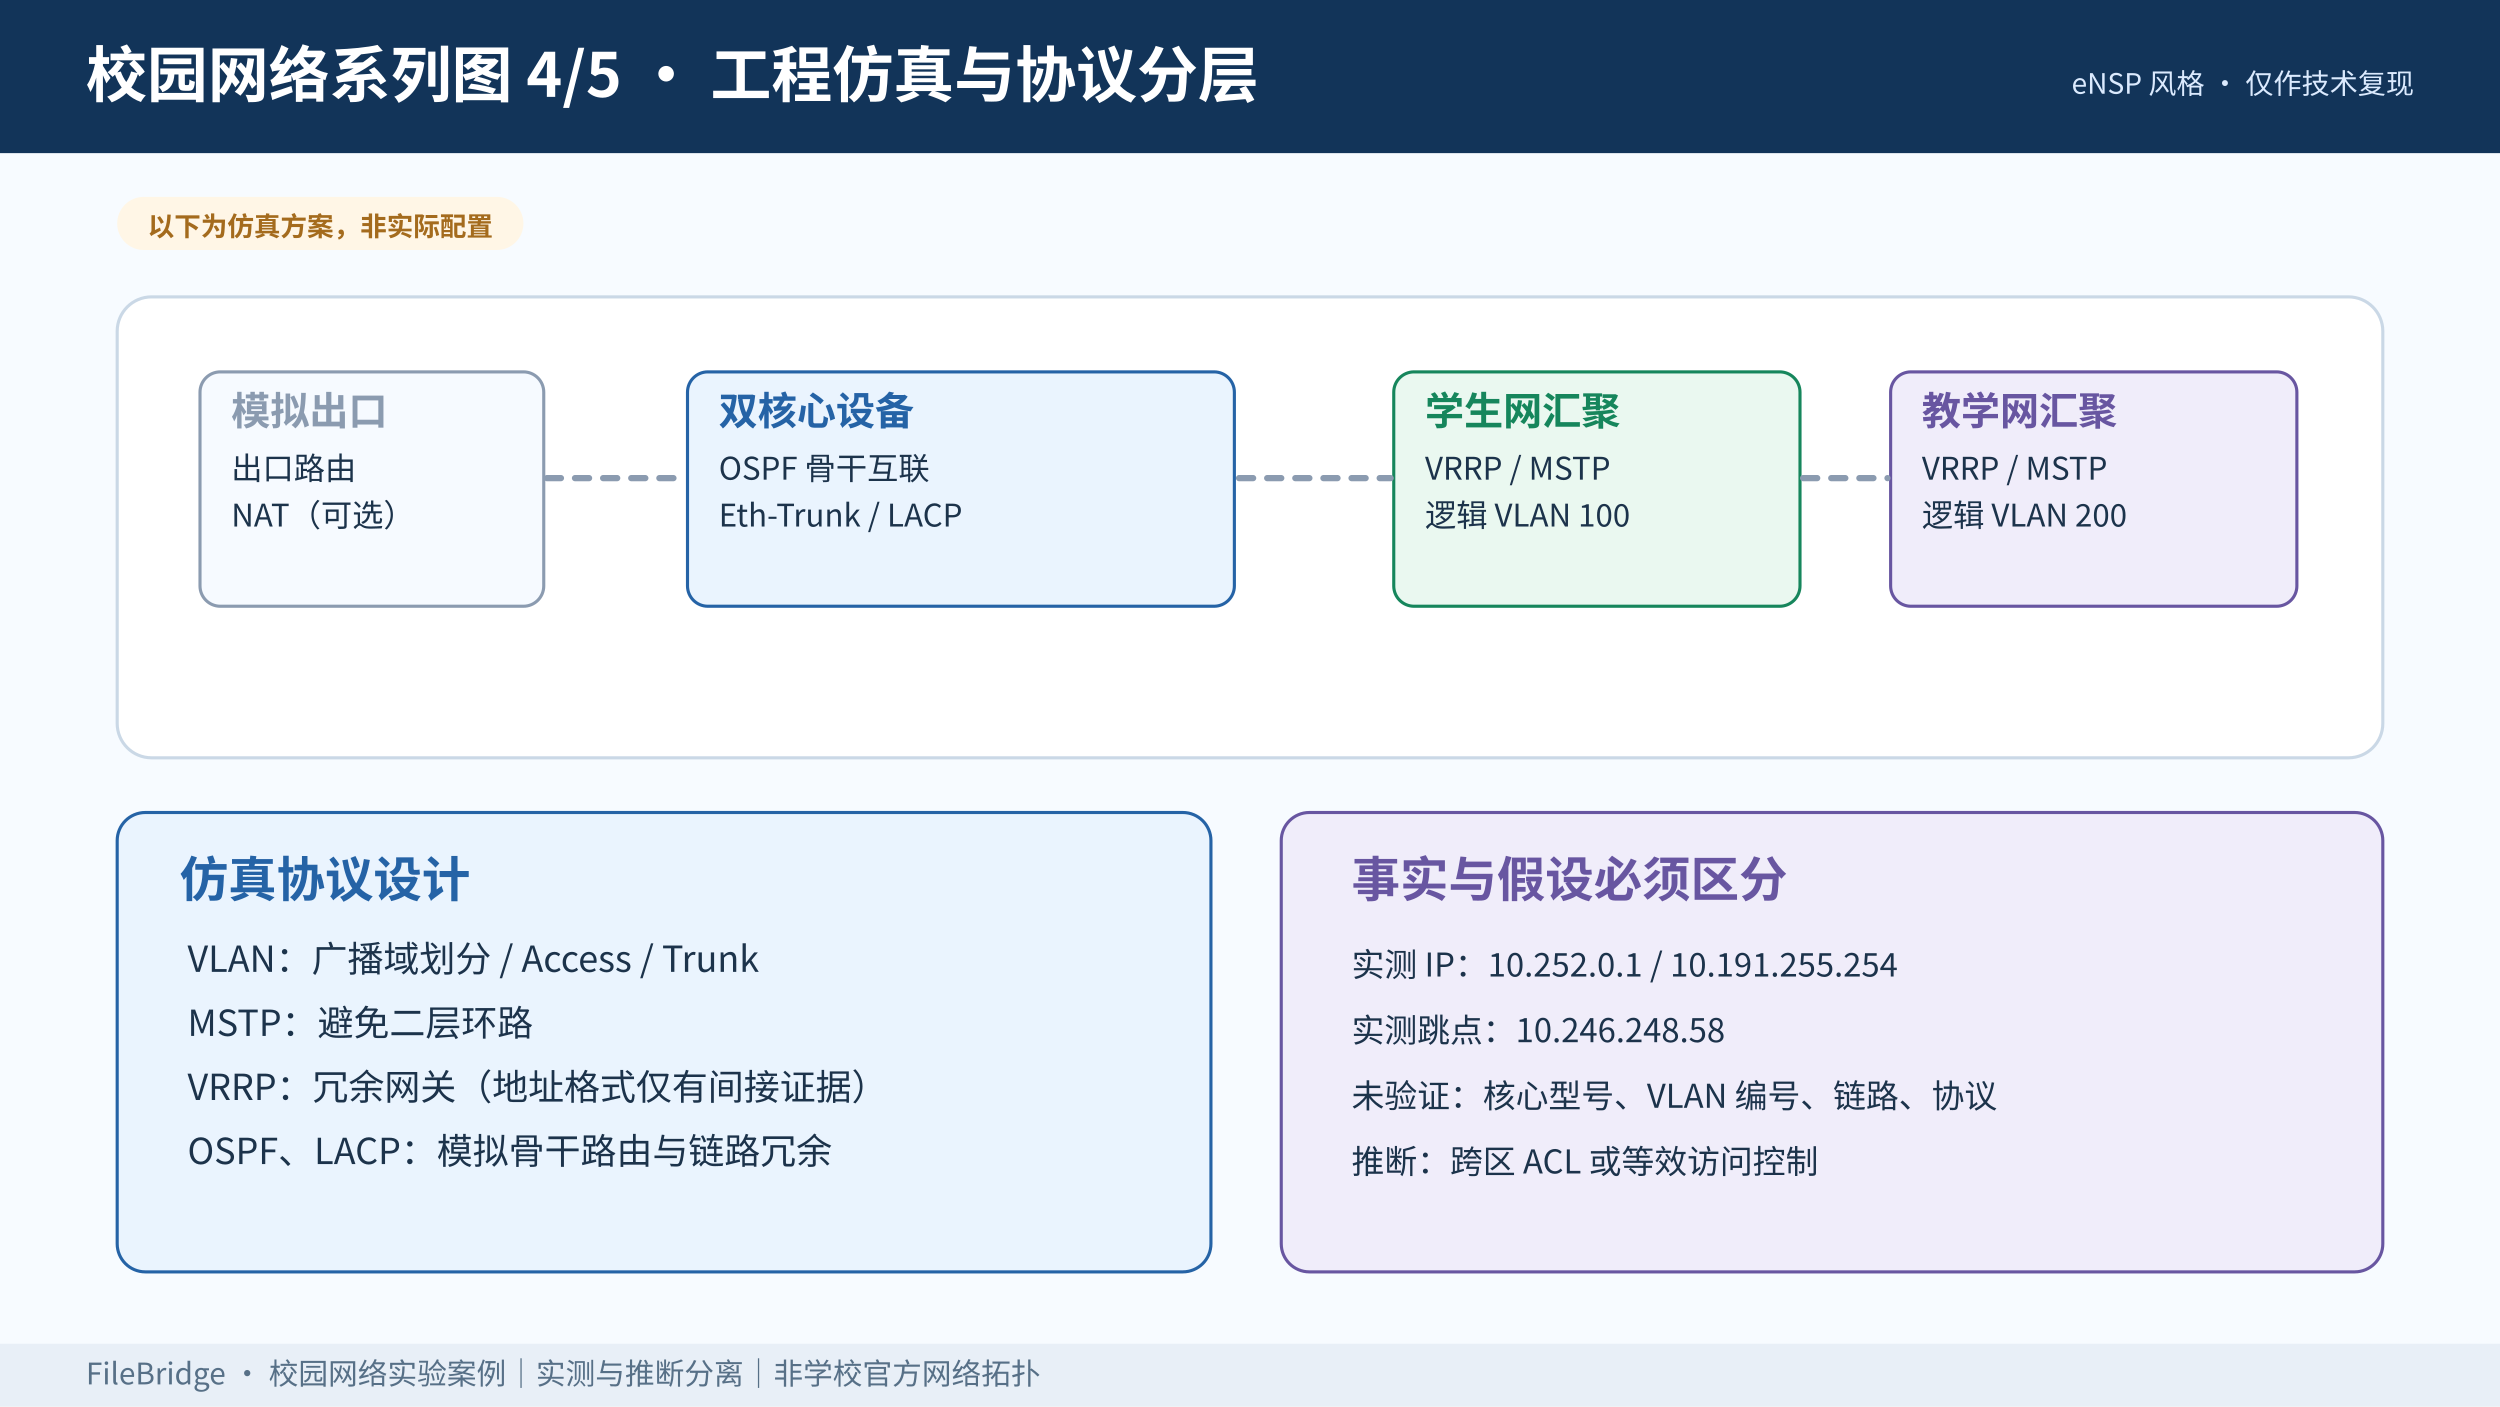
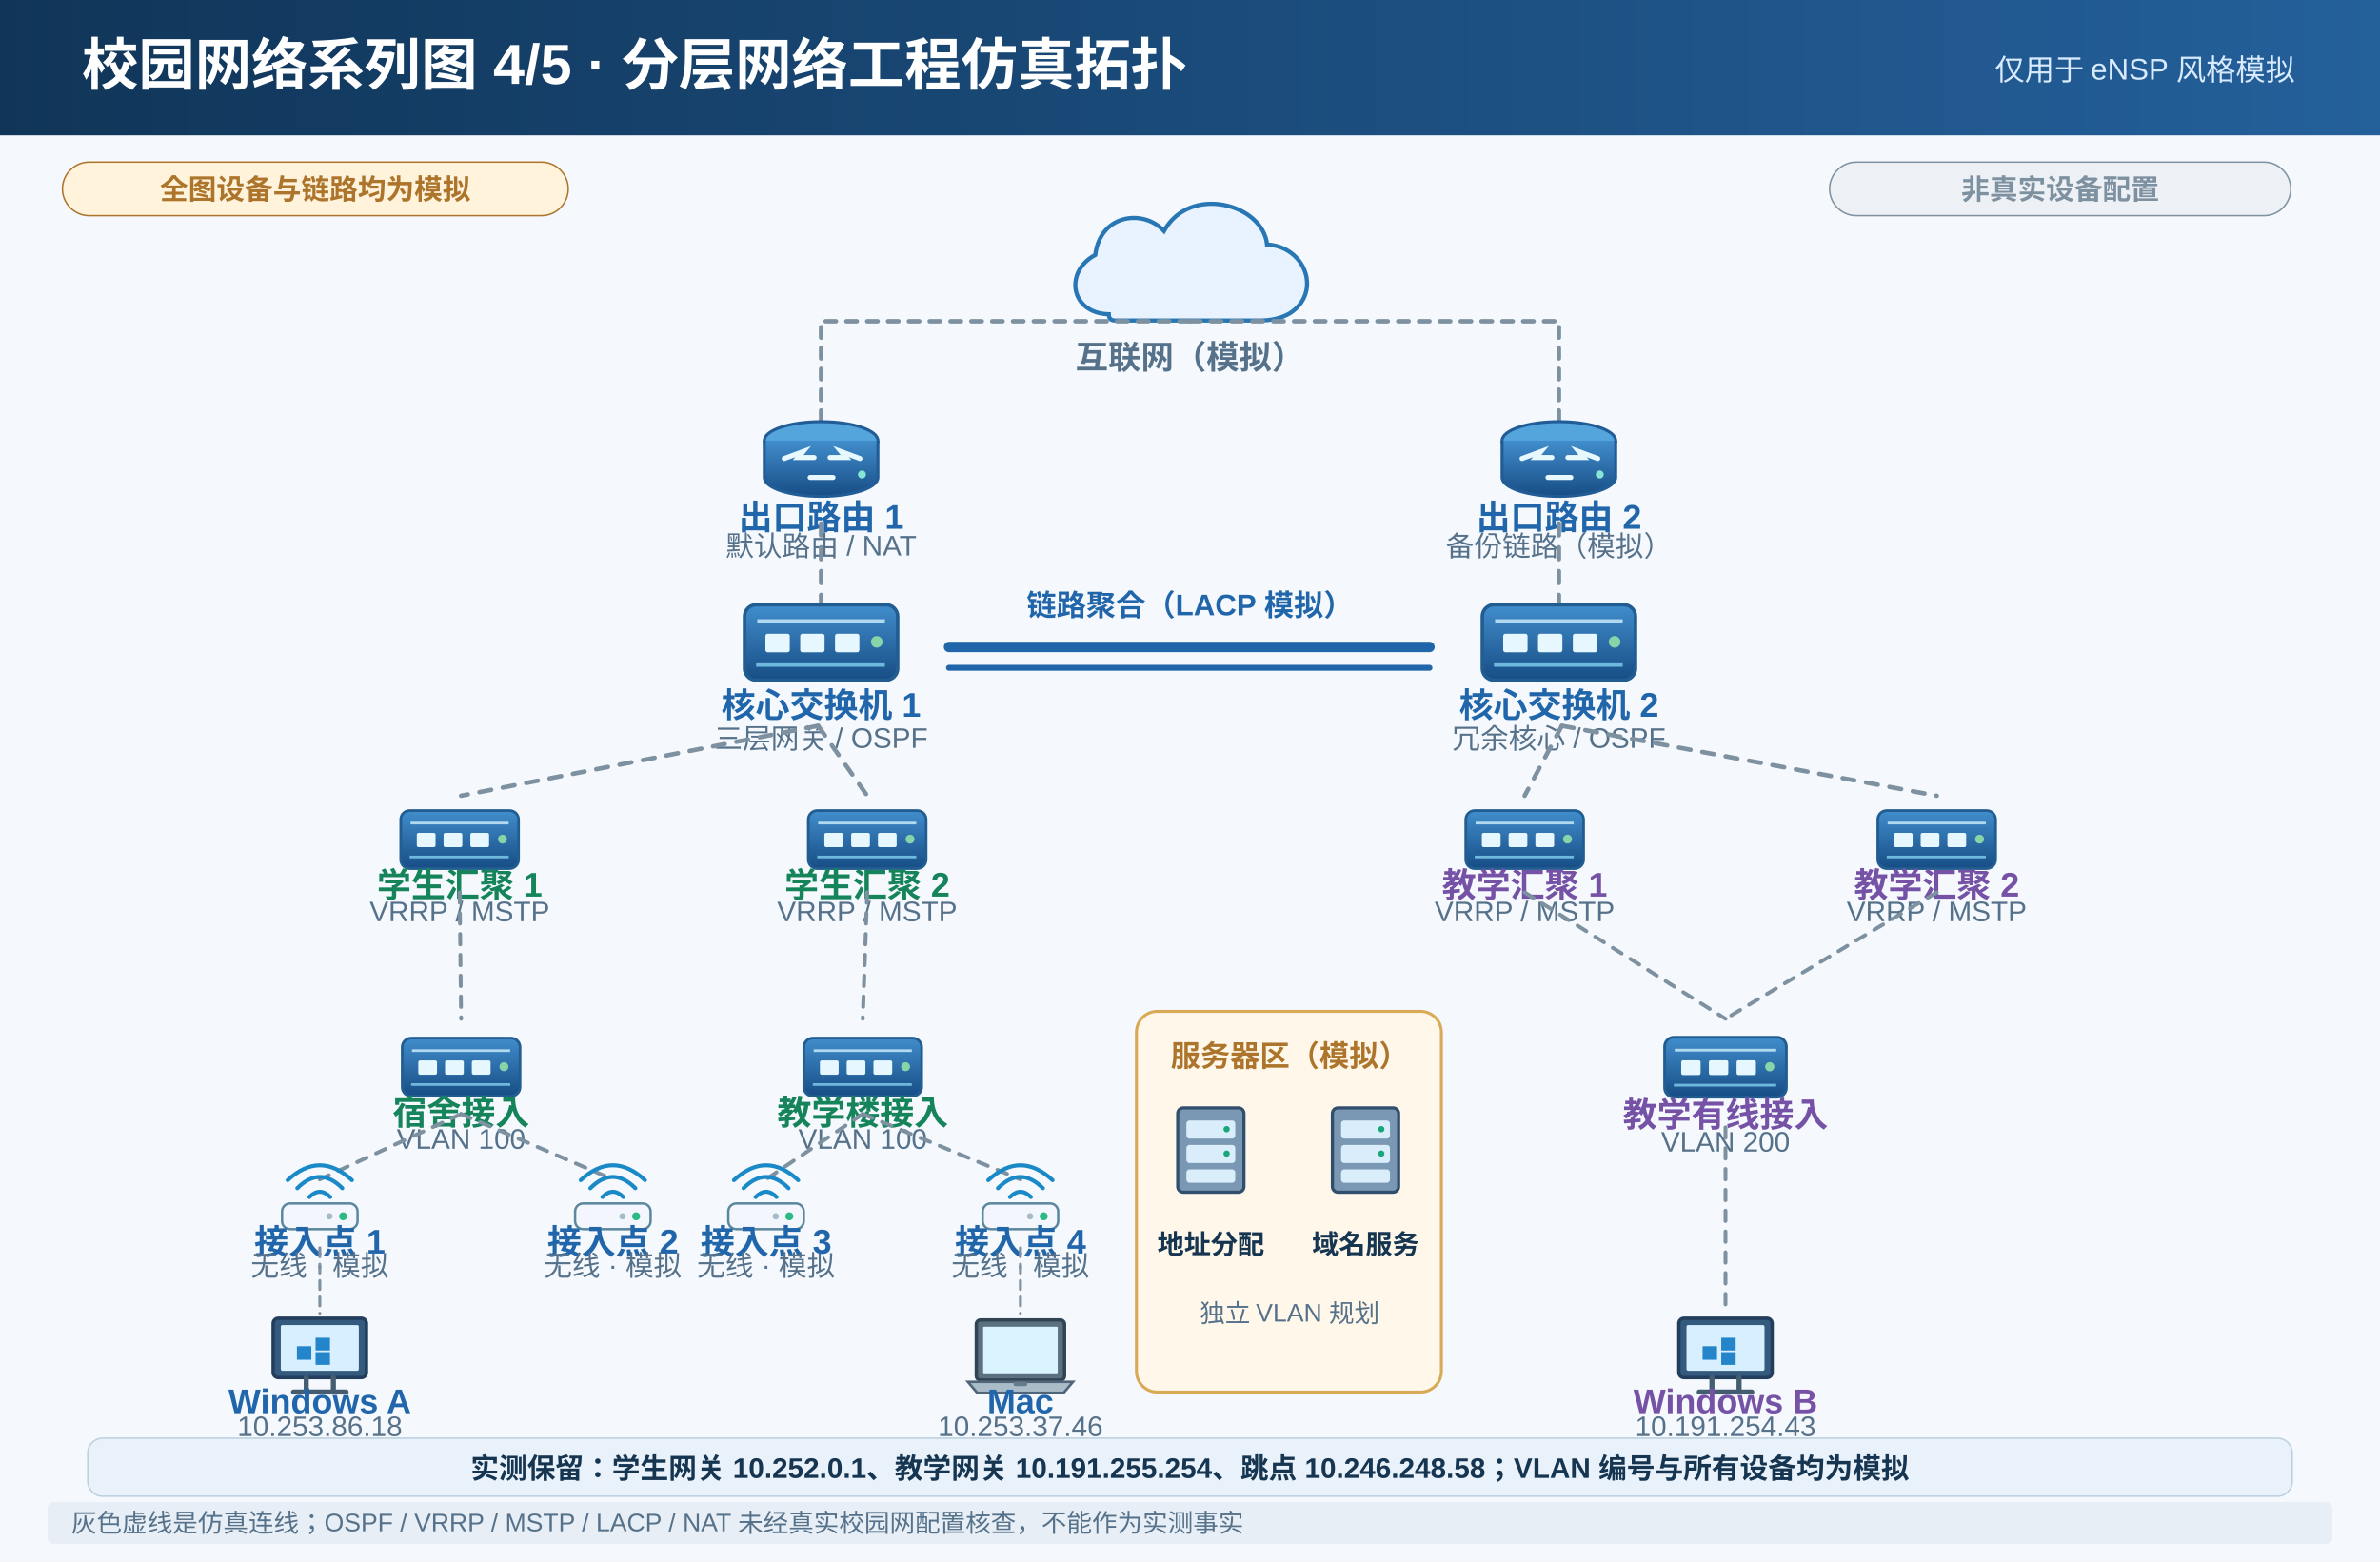
- <svg xmlns="http://www.w3.org/2000/svg" width="1600" height="900" viewBox="0 0 1600 900">
-   <style>text{font-family:"Noto Sans CJK SC","PingFang SC","Microsoft YaHei","Arial",sans-serif}</style>
-   <rect width="1600" height="900" fill="#f7fbff" />
-   <rect width="1600" height="98" fill="#123459" />
-   <text x="55" y="62" font-size="39" font-weight="750" fill="#fff" text-anchor="start">校园网络系列图 4/5 · 工程仿真与协议分层</text>
-   <text x="1545" y="60" font-size="18" font-weight="500" fill="#dbeafe" text-anchor="end">eNSP 风格 · 仅作技术复现</text>
-   <rect x="75" y="126" width="260" height="34" rx="17" fill="#fff6e6" stroke="none" stroke-width="0" />
-   <text x="205" y="151" font-size="17" font-weight="650" fill="#a46b1d" text-anchor="middle">以下为仿真方案，非实际配置</text>
-   <rect x="75" y="190" width="1450" height="295" rx="22" fill="#fff" stroke="#cad8e6" stroke-width="2" />
-   <rect x="128" y="238" width="220" height="150" rx="13" fill="#f6faff" stroke="#8b9bb0" stroke-width="2" />
-   <text x="148" y="272" font-size="25" font-weight="700" fill="#8b9bb0" text-anchor="start">模拟出口</text>
-   <text x="148" y="307" font-size="20" font-weight="450" fill="#1c334b" text-anchor="start">出口路由</text>
-   <text x="148" y="337" font-size="20" font-weight="450" fill="#1c334b" text-anchor="start">NAT（可选）</text>
-   <rect x="440" y="238" width="350" height="150" rx="13" fill="#eaf4fe" stroke="#2563a6" stroke-width="2" />
-   <text x="460" y="272" font-size="25" font-weight="700" fill="#2563a6" text-anchor="start">双核心设备</text>
-   <text x="460" y="307" font-size="20" font-weight="450" fill="#1c334b" text-anchor="start">OSPF 骨干互联</text>
-   <text x="460" y="337" font-size="20" font-weight="450" fill="#1c334b" text-anchor="start">Eth-Trunk / LACP</text>
-   <rect x="892" y="238" width="260" height="150" rx="13" fill="#eaf8f0" stroke="#16865c" stroke-width="2" />
-   <text x="912" y="272" font-size="25" font-weight="700" fill="#16865c" text-anchor="start">学生网汇聚</text>
-   <text x="912" y="307" font-size="20" font-weight="450" fill="#1c334b" text-anchor="start">VRRP / MSTP</text>
-   <text x="912" y="337" font-size="20" font-weight="450" fill="#1c334b" text-anchor="start">逻辑 VLAN 100</text>
-   <rect x="1210" y="238" width="260" height="150" rx="13" fill="#f0edfa" stroke="#6856a1" stroke-width="2" />
-   <text x="1230" y="272" font-size="25" font-weight="700" fill="#6856a1" text-anchor="start">教学网汇聚</text>
-   <text x="1230" y="307" font-size="20" font-weight="450" fill="#1c334b" text-anchor="start">VRRP / MSTP</text>
-   <text x="1230" y="337" font-size="20" font-weight="450" fill="#1c334b" text-anchor="start">逻辑 VLAN 200</text>
-   <line x1="350" y1="306" x2="438" y2="306" stroke="#8b9bb0" stroke-width="4" stroke-linecap="round" stroke-dasharray="9 9" />
-   <line x1="793" y1="306" x2="890" y2="306" stroke="#8b9bb0" stroke-width="4" stroke-linecap="round" stroke-dasharray="9 9" />
-   <line x1="1154" y1="306" x2="1208" y2="306" stroke="#8b9bb0" stroke-width="4" stroke-linecap="round" stroke-dasharray="9 9" />
-   <rect x="75" y="520" width="700" height="294" rx="18" fill="#eaf4fe" stroke="#2563a6" stroke-width="2" />
-   <text x="115" y="574" font-size="31" font-weight="750" fill="#2563a6" text-anchor="start">仿真协议设计</text>
-   <text x="120" y="622" font-size="23" font-weight="500" fill="#1c334b" text-anchor="start">VLAN：广播域划分 / Access / Trunk</text>
-   <text x="120" y="663" font-size="23" font-weight="500" fill="#1c334b" text-anchor="start">MSTP：避免二层环路</text>
-   <text x="120" y="704" font-size="23" font-weight="500" fill="#1c334b" text-anchor="start">VRRP：冗余网关（地址格式仅有间接证据）</text>
-   <text x="120" y="745" font-size="23" font-weight="500" fill="#1c334b" text-anchor="start">OSPF、LACP：模拟骨干路由与链路冗余</text>
-   <rect x="820" y="520" width="705" height="294" rx="18" fill="#f0edfa" stroke="#6856a1" stroke-width="2" />
-   <text x="865" y="574" font-size="31" font-weight="750" fill="#6856a1" text-anchor="start">事实与假设必须区分</text>
-   <text x="865" y="625" font-size="21" font-weight="500" fill="#1c334b" text-anchor="start">实测 IP：10.252.0.1 / 10.191.255.254</text>
-   <text x="865" y="667" font-size="21" font-weight="500" fill="#1c334b" text-anchor="start">实测跳点：10.246.248.58</text>
-   <text x="865" y="709" font-size="21" font-weight="500" fill="#1c334b" text-anchor="start">未验证：核心型号、VLAN 编号、链路、协议</text>
-   <text x="865" y="751" font-size="21" font-weight="500" fill="#1c334b" text-anchor="start">推断：跨区 ACL 或等效访问控制</text>
-   <rect x="0" y="860" width="1600" height="40" fill="#e8eff7" />
-   <text x="55" y="886" font-size="19" font-weight="500" fill="#577087" text-anchor="start">FileBridge · 校园网络实验案例｜实测与推断分离｜非学校官方网络拓扑</text>
+ <svg xmlns="http://www.w3.org/2000/svg" width="1600" height="1050" viewBox="0 0 1600 1050">
+   <defs>
+     <linearGradient id="hdr" x1="0" y1="0" x2="1" y2="0">
+       <stop stop-color="#103558" />
+       <stop offset="1" stop-color="#24609b" />
+     </linearGradient>
+     <linearGradient id="dev" x1="0" y1="0" x2="0" y2="1">
+       <stop stop-color="#418dcc" />
+       <stop offset="1" stop-color="#174d85" />
+     </linearGradient>
+     <marker id="arrg" viewBox="0 0 10 10" refX="8" refY="5" markerWidth="6" markerHeight="6" orient="auto-start-reverse">
+       <path d="M0 0 L10 5 L0 10 z" fill="#16845b" />
+     </marker>
+     <marker id="arrr" viewBox="0 0 10 10" refX="8" refY="5" markerWidth="6" markerHeight="6" orient="auto-start-reverse">
+       <path d="M0 0 L10 5 L0 10 z" fill="#c44645" />
+     </marker>
+   </defs>
+   <rect width="1600" height="1050" fill="#f5f9fd" />
+   <rect x="0" y="0" width="1600" height="91" fill="url(#hdr)" />
+   <text x="55" y="57" font-family="Arial,'Microsoft YaHei',sans-serif" fill="#fff" font-weight="700" font-size="38">校园网络系列图 4/5 · 分层网络工程仿真拓扑</text>
+   <text x="1543" y="54" text-anchor="end" font-family="Arial,'Microsoft YaHei',sans-serif" fill="#d8eafd" font-size="20">仅用于 eNSP 风格模拟</text>
+   <rect x="42" y="109" width="340" height="36" rx="18" fill="#fff3dc" stroke="#ad752b" stroke-width="1" />
+   <text x="212" y="134" fill="#ad752b" font-family="Arial,'Microsoft YaHei','PingFang SC',sans-serif" font-size="19" font-weight="700" text-anchor="middle">全图设备与链路均为模拟</text>
+   <rect x="1230" y="109" width="310" height="36" rx="18" fill="#edf1f5" stroke="#7e91a0" stroke-width="1" />
+   <text x="1385" y="134" fill="#7e91a0" font-family="Arial,'Microsoft YaHei','PingFang SC',sans-serif" font-size="19" font-weight="700" text-anchor="middle">非真实设备配置</text>
+   <g transform="translate(800,191) scale(0.7)">
+     <path d="M-78 29 C-115 28 -121 -12 -91 -28 C-86 -68 -44 -72 -25 -51 C0 -96 70 -77 74 -38 C111 -36 127 8 96 28 Q84 35 67 35 H-72 Q-78 35 -78 29Z" fill="#e9f3ff" stroke="#2877b4" stroke-width="4" />
+   </g>
+   <text x="800" y="248" fill="#56718a" font-family="Arial,'Microsoft YaHei','PingFang SC',sans-serif" font-size="22" font-weight="600" text-anchor="middle">互联网（模拟）</text>
+   <polyline points="800,216 552,216 552,290" fill="none" stroke="#7e91a0" stroke-width="3" stroke-linecap="round" stroke-linejoin="round" stroke-dasharray="7 7" />
+   <polyline points="800,216 1048,216 1048,290" fill="none" stroke="#7e91a0" stroke-width="3" stroke-linecap="round" stroke-linejoin="round" stroke-dasharray="7 7" />
+   <g transform="translate(552,311) scale(0.67)">
+     <ellipse cx="0" cy="-22" rx="57" ry="19" fill="#55a5dd" stroke="#215c96" stroke-width="3" />
+     <path d="M-57 -22 v37 a57 19 0 0 0 114 0 v-37" fill="url(#dev)" stroke="#215c96" stroke-width="3" />
+     <path d="M-37 -4 l19 -7 -5 6 16 0 m46 1 l-19 -7 5 6 -16 0 M-11 15 h23" fill="none" stroke="#e7f8ff" stroke-width="5" stroke-linecap="round" />
+     <circle cx="41" cy="12" r="4" fill="#86e6d4" />
+   </g>
+   <text x="552" y="355.89" fill="#2166aa" font-family="Arial,'Microsoft YaHei','PingFang SC',sans-serif" font-size="23" font-weight="700" text-anchor="middle">出口路由 1</text>
+   <text x="552" y="373.98" fill="#56718a" font-family="Arial,'Microsoft YaHei','PingFang SC',sans-serif" font-size="19" font-weight="500" text-anchor="middle">默认路由 / NAT</text>
+   <g transform="translate(1048,311) scale(0.67)">
+     <ellipse cx="0" cy="-22" rx="57" ry="19" fill="#55a5dd" stroke="#215c96" stroke-width="3" />
+     <path d="M-57 -22 v37 a57 19 0 0 0 114 0 v-37" fill="url(#dev)" stroke="#215c96" stroke-width="3" />
+     <path d="M-37 -4 l19 -7 -5 6 16 0 m46 1 l-19 -7 5 6 -16 0 M-11 15 h23" fill="none" stroke="#e7f8ff" stroke-width="5" stroke-linecap="round" />
+     <circle cx="41" cy="12" r="4" fill="#86e6d4" />
+   </g>
+   <text x="1048" y="355.89" fill="#2166aa" font-family="Arial,'Microsoft YaHei','PingFang SC',sans-serif" font-size="23" font-weight="700" text-anchor="middle">出口路由 2</text>
+   <text x="1048" y="373.98" fill="#56718a" font-family="Arial,'Microsoft YaHei','PingFang SC',sans-serif" font-size="19" font-weight="500" text-anchor="middle">备份链路（模拟）</text>
+   <polyline points="552,352 552,405" fill="none" stroke="#7e91a0" stroke-width="3" stroke-linecap="round" stroke-linejoin="round" stroke-dasharray="8 8" />
+   <polyline points="1048,352 1048,405" fill="none" stroke="#7e91a0" stroke-width="3" stroke-linecap="round" stroke-linejoin="round" stroke-dasharray="8 8" />
+   <g transform="translate(552,430) scale(0.78)">
+     <rect x="-66" y="-30" width="132" height="65" rx="10" fill="url(#dev)" stroke="#215d91" stroke-width="3" />
+     <path d="M-55 -16 H55" stroke="#b1d9ef" stroke-width="3" />
+     <rect x="-48" y="-5" width="21" height="16" rx="2" fill="#e6f7ff" />
+     <rect x="-18" y="-5" width="21" height="16" rx="2" fill="#e6f7ff" />
+     <rect x="12" y="-5" width="21" height="16" rx="2" fill="#e6f7ff" />
+     <circle cx="48" cy="2" r="5" fill="#88d4a9" />
+     <path d="M-56 22 H55" stroke="#6eb7dd" stroke-width="3" />
+   </g>
+   <text x="552" y="482.26" fill="#2166aa" font-family="Arial,'Microsoft YaHei','PingFang SC',sans-serif" font-size="23" font-weight="700" text-anchor="middle">核心交换机 1</text>
+   <text x="552" y="503.32" fill="#56718a" font-family="Arial,'Microsoft YaHei','PingFang SC',sans-serif" font-size="19" font-weight="500" text-anchor="middle">三层网关 / OSPF</text>
+   <g transform="translate(1048,430) scale(0.78)">
+     <rect x="-66" y="-30" width="132" height="65" rx="10" fill="url(#dev)" stroke="#215d91" stroke-width="3" />
+     <path d="M-55 -16 H55" stroke="#b1d9ef" stroke-width="3" />
+     <rect x="-48" y="-5" width="21" height="16" rx="2" fill="#e6f7ff" />
+     <rect x="-18" y="-5" width="21" height="16" rx="2" fill="#e6f7ff" />
+     <rect x="12" y="-5" width="21" height="16" rx="2" fill="#e6f7ff" />
+     <circle cx="48" cy="2" r="5" fill="#88d4a9" />
+     <path d="M-56 22 H55" stroke="#6eb7dd" stroke-width="3" />
+   </g>
+   <text x="1048" y="482.26" fill="#2166aa" font-family="Arial,'Microsoft YaHei','PingFang SC',sans-serif" font-size="23" font-weight="700" text-anchor="middle">核心交换机 2</text>
+   <text x="1048" y="503.32" fill="#56718a" font-family="Arial,'Microsoft YaHei','PingFang SC',sans-serif" font-size="19" font-weight="500" text-anchor="middle">冗余核心 / OSPF</text>
+   <polyline points="638,435 961,435" fill="none" stroke="#2166aa" stroke-width="7" stroke-linecap="round" stroke-linejoin="round" />
+   <polyline points="638,449 961,449" fill="none" stroke="#2166aa" stroke-width="4" stroke-linecap="round" stroke-linejoin="round" />
+   <text x="800" y="414" fill="#2166aa" font-family="Arial,'Microsoft YaHei','PingFang SC',sans-serif" font-size="20" font-weight="700" text-anchor="middle">链路聚合（LACP 模拟）</text>
+   <polyline points="550,488 310,535" fill="none" stroke="#7e91a0" stroke-width="3" stroke-linecap="round" stroke-linejoin="round" stroke-dasharray="8 8" />
+   <polyline points="550,488 583,535" fill="none" stroke="#7e91a0" stroke-width="3" stroke-linecap="round" stroke-linejoin="round" stroke-dasharray="8 8" />
+   <polyline points="1050,488 1025,535" fill="none" stroke="#7e91a0" stroke-width="3" stroke-linecap="round" stroke-linejoin="round" stroke-dasharray="8 8" />
+   <polyline points="1050,488 1302,535" fill="none" stroke="#7e91a0" stroke-width="3" stroke-linecap="round" stroke-linejoin="round" stroke-dasharray="8 8" />
+   <g transform="translate(309,563) scale(0.6)">
+     <rect x="-66" y="-30" width="132" height="65" rx="10" fill="url(#dev)" stroke="#215d91" stroke-width="3" />
+     <path d="M-55 -16 H55" stroke="#b1d9ef" stroke-width="3" />
+     <rect x="-48" y="-5" width="21" height="16" rx="2" fill="#e6f7ff" />
+     <rect x="-18" y="-5" width="21" height="16" rx="2" fill="#e6f7ff" />
+     <rect x="12" y="-5" width="21" height="16" rx="2" fill="#e6f7ff" />
+     <circle cx="48" cy="2" r="5" fill="#88d4a9" />
+     <path d="M-56 22 H55" stroke="#6eb7dd" stroke-width="3" />
+   </g>
+   <text x="309" y="603.2" fill="#16845b" font-family="Arial,'Microsoft YaHei','PingFang SC',sans-serif" font-size="23" font-weight="700" text-anchor="middle">学生汇聚 1</text>
+   <text x="309" y="619.4" fill="#56718a" font-family="Arial,'Microsoft YaHei','PingFang SC',sans-serif" font-size="19" font-weight="500" text-anchor="middle">VRRP / MSTP</text>
+   <g transform="translate(583,563) scale(0.6)">
+     <rect x="-66" y="-30" width="132" height="65" rx="10" fill="url(#dev)" stroke="#215d91" stroke-width="3" />
+     <path d="M-55 -16 H55" stroke="#b1d9ef" stroke-width="3" />
+     <rect x="-48" y="-5" width="21" height="16" rx="2" fill="#e6f7ff" />
+     <rect x="-18" y="-5" width="21" height="16" rx="2" fill="#e6f7ff" />
+     <rect x="12" y="-5" width="21" height="16" rx="2" fill="#e6f7ff" />
+     <circle cx="48" cy="2" r="5" fill="#88d4a9" />
+     <path d="M-56 22 H55" stroke="#6eb7dd" stroke-width="3" />
+   </g>
+   <text x="583" y="603.2" fill="#16845b" font-family="Arial,'Microsoft YaHei','PingFang SC',sans-serif" font-size="23" font-weight="700" text-anchor="middle">学生汇聚 2</text>
+   <text x="583" y="619.4" fill="#56718a" font-family="Arial,'Microsoft YaHei','PingFang SC',sans-serif" font-size="19" font-weight="500" text-anchor="middle">VRRP / MSTP</text>
+   <g transform="translate(1025,563) scale(0.6)">
+     <rect x="-66" y="-30" width="132" height="65" rx="10" fill="url(#dev)" stroke="#215d91" stroke-width="3" />
+     <path d="M-55 -16 H55" stroke="#b1d9ef" stroke-width="3" />
+     <rect x="-48" y="-5" width="21" height="16" rx="2" fill="#e6f7ff" />
+     <rect x="-18" y="-5" width="21" height="16" rx="2" fill="#e6f7ff" />
+     <rect x="12" y="-5" width="21" height="16" rx="2" fill="#e6f7ff" />
+     <circle cx="48" cy="2" r="5" fill="#88d4a9" />
+     <path d="M-56 22 H55" stroke="#6eb7dd" stroke-width="3" />
+   </g>
+   <text x="1025" y="603.2" fill="#7652a7" font-family="Arial,'Microsoft YaHei','PingFang SC',sans-serif" font-size="23" font-weight="700" text-anchor="middle">教学汇聚 1</text>
+   <text x="1025" y="619.4" fill="#56718a" font-family="Arial,'Microsoft YaHei','PingFang SC',sans-serif" font-size="19" font-weight="500" text-anchor="middle">VRRP / MSTP</text>
+   <g transform="translate(1302,563) scale(0.6)">
+     <rect x="-66" y="-30" width="132" height="65" rx="10" fill="url(#dev)" stroke="#215d91" stroke-width="3" />
+     <path d="M-55 -16 H55" stroke="#b1d9ef" stroke-width="3" />
+     <rect x="-48" y="-5" width="21" height="16" rx="2" fill="#e6f7ff" />
+     <rect x="-18" y="-5" width="21" height="16" rx="2" fill="#e6f7ff" />
+     <rect x="12" y="-5" width="21" height="16" rx="2" fill="#e6f7ff" />
+     <circle cx="48" cy="2" r="5" fill="#88d4a9" />
+     <path d="M-56 22 H55" stroke="#6eb7dd" stroke-width="3" />
+   </g>
+   <text x="1302" y="603.2" fill="#7652a7" font-family="Arial,'Microsoft YaHei','PingFang SC',sans-serif" font-size="23" font-weight="700" text-anchor="middle">教学汇聚 2</text>
+   <text x="1302" y="619.4" fill="#56718a" font-family="Arial,'Microsoft YaHei','PingFang SC',sans-serif" font-size="19" font-weight="500" text-anchor="middle">VRRP / MSTP</text>
+   <polyline points="309,600 310,685" fill="none" stroke="#7e91a0" stroke-width="2.6" stroke-linecap="round" stroke-linejoin="round" stroke-dasharray="7 7" />
+   <polyline points="583,600 580,685" fill="none" stroke="#7e91a0" stroke-width="2.6" stroke-linecap="round" stroke-linejoin="round" stroke-dasharray="7 7" />
+   <polyline points="1025,600 1160,685" fill="none" stroke="#7e91a0" stroke-width="2.6" stroke-linecap="round" stroke-linejoin="round" stroke-dasharray="7 7" />
+   <polyline points="1302,600 1160,685" fill="none" stroke="#7e91a0" stroke-width="2.6" stroke-linecap="round" stroke-linejoin="round" stroke-dasharray="7 7" />
+   <g transform="translate(310,716) scale(0.6)">
+     <rect x="-66" y="-30" width="132" height="65" rx="10" fill="url(#dev)" stroke="#215d91" stroke-width="3" />
+     <path d="M-55 -16 H55" stroke="#b1d9ef" stroke-width="3" />
+     <rect x="-48" y="-5" width="21" height="16" rx="2" fill="#e6f7ff" />
+     <rect x="-18" y="-5" width="21" height="16" rx="2" fill="#e6f7ff" />
+     <rect x="12" y="-5" width="21" height="16" rx="2" fill="#e6f7ff" />
+     <circle cx="48" cy="2" r="5" fill="#88d4a9" />
+     <path d="M-56 22 H55" stroke="#6eb7dd" stroke-width="3" />
+   </g>
+   <text x="310" y="756.2" fill="#16845b" font-family="Arial,'Microsoft YaHei','PingFang SC',sans-serif" font-size="23" font-weight="700" text-anchor="middle">宿舍接入</text>
+   <text x="310" y="772.4" fill="#56718a" font-family="Arial,'Microsoft YaHei','PingFang SC',sans-serif" font-size="19" font-weight="500" text-anchor="middle">VLAN 100</text>
+   <g transform="translate(580,716) scale(0.6)">
+     <rect x="-66" y="-30" width="132" height="65" rx="10" fill="url(#dev)" stroke="#215d91" stroke-width="3" />
+     <path d="M-55 -16 H55" stroke="#b1d9ef" stroke-width="3" />
+     <rect x="-48" y="-5" width="21" height="16" rx="2" fill="#e6f7ff" />
+     <rect x="-18" y="-5" width="21" height="16" rx="2" fill="#e6f7ff" />
+     <rect x="12" y="-5" width="21" height="16" rx="2" fill="#e6f7ff" />
+     <circle cx="48" cy="2" r="5" fill="#88d4a9" />
+     <path d="M-56 22 H55" stroke="#6eb7dd" stroke-width="3" />
+   </g>
+   <text x="580" y="756.2" fill="#16845b" font-family="Arial,'Microsoft YaHei','PingFang SC',sans-serif" font-size="23" font-weight="700" text-anchor="middle">教学楼接入</text>
+   <text x="580" y="772.4" fill="#56718a" font-family="Arial,'Microsoft YaHei','PingFang SC',sans-serif" font-size="19" font-weight="500" text-anchor="middle">VLAN 100</text>
+   <g transform="translate(1160,716) scale(0.62)">
+     <rect x="-66" y="-30" width="132" height="65" rx="10" fill="url(#dev)" stroke="#215d91" stroke-width="3" />
+     <path d="M-55 -16 H55" stroke="#b1d9ef" stroke-width="3" />
+     <rect x="-48" y="-5" width="21" height="16" rx="2" fill="#e6f7ff" />
+     <rect x="-18" y="-5" width="21" height="16" rx="2" fill="#e6f7ff" />
+     <rect x="12" y="-5" width="21" height="16" rx="2" fill="#e6f7ff" />
+     <circle cx="48" cy="2" r="5" fill="#88d4a9" />
+     <path d="M-56 22 H55" stroke="#6eb7dd" stroke-width="3" />
+   </g>
+   <text x="1160" y="757.54" fill="#7652a7" font-family="Arial,'Microsoft YaHei','PingFang SC',sans-serif" font-size="23" font-weight="700" text-anchor="middle">教学有线接入</text>
+   <text x="1160" y="774.28" fill="#56718a" font-family="Arial,'Microsoft YaHei','PingFang SC',sans-serif" font-size="19" font-weight="500" text-anchor="middle">VLAN 200</text>
+   <polyline points="310,749 215,793" fill="none" stroke="#7e91a0" stroke-width="2.6" stroke-linecap="round" stroke-linejoin="round" stroke-dasharray="7 7" />
+   <polyline points="310,749 412,793" fill="none" stroke="#7e91a0" stroke-width="2.6" stroke-linecap="round" stroke-linejoin="round" stroke-dasharray="7 7" />
+   <polyline points="580,749 515,793" fill="none" stroke="#7e91a0" stroke-width="2.6" stroke-linecap="round" stroke-linejoin="round" stroke-dasharray="7 7" />
+   <polyline points="580,749 686,793" fill="none" stroke="#7e91a0" stroke-width="2.6" stroke-linecap="round" stroke-linejoin="round" stroke-dasharray="7 7" />
+   <g transform="translate(215,807) scale(0.54)">
+     <path d="M-40 -25 Q0 -62 40 -25 M-28 -15 Q0 -43 28 -15 M-13 -4 Q0 -17 13 -4" fill="none" stroke="#1989c7" stroke-width="5" stroke-linecap="round" />
+     <rect x="-47" y="4" width="94" height="32" rx="10" fill="#f3f7fd" stroke="#5b879f" stroke-width="3" />
+     <circle cx="29" cy="20" r="5" fill="#2bba83" />
+     <circle cx="12" cy="20" r="4" fill="#a7bac8" />
+   </g>
+   <text x="215" y="843.18" fill="#2166aa" font-family="Arial,'Microsoft YaHei','PingFang SC',sans-serif" font-size="23" font-weight="700" text-anchor="middle">接入点 1</text>
+   <text x="215" y="857.76" fill="#56718a" font-family="Arial,'Microsoft YaHei','PingFang SC',sans-serif" font-size="19" font-weight="500" text-anchor="middle">无线 · 模拟</text>
+   <g transform="translate(412,807) scale(0.54)">
+     <path d="M-40 -25 Q0 -62 40 -25 M-28 -15 Q0 -43 28 -15 M-13 -4 Q0 -17 13 -4" fill="none" stroke="#1989c7" stroke-width="5" stroke-linecap="round" />
+     <rect x="-47" y="4" width="94" height="32" rx="10" fill="#f3f7fd" stroke="#5b879f" stroke-width="3" />
+     <circle cx="29" cy="20" r="5" fill="#2bba83" />
+     <circle cx="12" cy="20" r="4" fill="#a7bac8" />
+   </g>
+   <text x="412" y="843.18" fill="#2166aa" font-family="Arial,'Microsoft YaHei','PingFang SC',sans-serif" font-size="23" font-weight="700" text-anchor="middle">接入点 2</text>
+   <text x="412" y="857.76" fill="#56718a" font-family="Arial,'Microsoft YaHei','PingFang SC',sans-serif" font-size="19" font-weight="500" text-anchor="middle">无线 · 模拟</text>
+   <g transform="translate(515,807) scale(0.54)">
+     <path d="M-40 -25 Q0 -62 40 -25 M-28 -15 Q0 -43 28 -15 M-13 -4 Q0 -17 13 -4" fill="none" stroke="#1989c7" stroke-width="5" stroke-linecap="round" />
+     <rect x="-47" y="4" width="94" height="32" rx="10" fill="#f3f7fd" stroke="#5b879f" stroke-width="3" />
+     <circle cx="29" cy="20" r="5" fill="#2bba83" />
+     <circle cx="12" cy="20" r="4" fill="#a7bac8" />
+   </g>
+   <text x="515" y="843.18" fill="#2166aa" font-family="Arial,'Microsoft YaHei','PingFang SC',sans-serif" font-size="23" font-weight="700" text-anchor="middle">接入点 3</text>
+   <text x="515" y="857.76" fill="#56718a" font-family="Arial,'Microsoft YaHei','PingFang SC',sans-serif" font-size="19" font-weight="500" text-anchor="middle">无线 · 模拟</text>
+   <g transform="translate(686,807) scale(0.54)">
+     <path d="M-40 -25 Q0 -62 40 -25 M-28 -15 Q0 -43 28 -15 M-13 -4 Q0 -17 13 -4" fill="none" stroke="#1989c7" stroke-width="5" stroke-linecap="round" />
+     <rect x="-47" y="4" width="94" height="32" rx="10" fill="#f3f7fd" stroke="#5b879f" stroke-width="3" />
+     <circle cx="29" cy="20" r="5" fill="#2bba83" />
+     <circle cx="12" cy="20" r="4" fill="#a7bac8" />
+   </g>
+   <text x="686" y="843.18" fill="#2166aa" font-family="Arial,'Microsoft YaHei','PingFang SC',sans-serif" font-size="23" font-weight="700" text-anchor="middle">接入点 4</text>
+   <text x="686" y="857.76" fill="#56718a" font-family="Arial,'Microsoft YaHei','PingFang SC',sans-serif" font-size="19" font-weight="500" text-anchor="middle">无线 · 模拟</text>
+   <polyline points="215,839 215,883" fill="none" stroke="#7e91a0" stroke-width="2" stroke-linecap="round" stroke-linejoin="round" stroke-dasharray="6 5" />
+   <polyline points="686,839 686,883" fill="none" stroke="#7e91a0" stroke-width="2" stroke-linecap="round" stroke-linejoin="round" stroke-dasharray="6 5" />
+   <polyline points="1160,758 1160,883" fill="none" stroke="#7e91a0" stroke-width="2.6" stroke-linecap="round" stroke-linejoin="round" stroke-dasharray="7 7" />
+   <g transform="translate(215,912) scale(0.57)">
+     <rect x="-55" y="-45" width="110" height="70" rx="6" fill="#345a7d" stroke="#233e5d" stroke-width="4" />
+     <rect x="-46" y="-37" width="92" height="54" rx="2" fill="#d7efff" />
+     <path d="M-5 -22 H12 V-7 H-5z M-27 -12 H-10 V4 H-27z M-5 -5 H12 V10 H-5z" fill="#2485cb" />
+     <path d="M-16 25 V41 M16 25 V41 M-31 42 H31" stroke="#455d71" stroke-width="6" stroke-linecap="round" />
+   </g>
+   <text x="215" y="950.19" fill="#2166aa" font-family="Arial,'Microsoft YaHei','PingFang SC',sans-serif" font-size="23" font-weight="700" text-anchor="middle">Windows A</text>
+   <text x="215" y="965.58" fill="#56718a" font-family="Arial,'Microsoft YaHei','PingFang SC',sans-serif" font-size="19" font-weight="500" text-anchor="middle">10.253.86.18</text>
+   <g transform="translate(686,912) scale(0.57)">
+     <rect x="-52" y="-43" width="104" height="71" rx="5" fill="#5b7081" stroke="#304454" stroke-width="4" />
+     <rect x="-44" y="-35" width="88" height="55" rx="1" fill="#d9f3ff" />
+     <path d="M-62 30 H62 L51 43 H-51z" fill="#aabcc8" stroke="#506579" stroke-width="3" />
+     <rect x="-8" y="30" width="16" height="5" rx="2" fill="#657a8c" />
+   </g>
+   <text x="686" y="950.19" fill="#2166aa" font-family="Arial,'Microsoft YaHei','PingFang SC',sans-serif" font-size="23" font-weight="700" text-anchor="middle">Mac</text>
+   <text x="686" y="965.58" fill="#56718a" font-family="Arial,'Microsoft YaHei','PingFang SC',sans-serif" font-size="19" font-weight="500" text-anchor="middle">10.253.37.46</text>
+   <g transform="translate(1160,912) scale(0.57)">
+     <rect x="-55" y="-45" width="110" height="70" rx="6" fill="#345a7d" stroke="#233e5d" stroke-width="4" />
+     <rect x="-46" y="-37" width="92" height="54" rx="2" fill="#d7efff" />
+     <path d="M-5 -22 H12 V-7 H-5z M-27 -12 H-10 V4 H-27z M-5 -5 H12 V10 H-5z" fill="#2485cb" />
+     <path d="M-16 25 V41 M16 25 V41 M-31 42 H31" stroke="#455d71" stroke-width="6" stroke-linecap="round" />
+   </g>
+   <text x="1160" y="950.19" fill="#7652a7" font-family="Arial,'Microsoft YaHei','PingFang SC',sans-serif" font-size="23" font-weight="700" text-anchor="middle">Windows B</text>
+   <text x="1160" y="965.58" fill="#56718a" font-family="Arial,'Microsoft YaHei','PingFang SC',sans-serif" font-size="19" font-weight="500" text-anchor="middle">10.191.254.43</text>
+   <rect x="764" y="680" width="205" height="256" rx="14" fill="#fff8ea" stroke="#d8aa56" stroke-width="2" />
+   <text x="867" y="717" fill="#ad752b" font-family="Arial,'Microsoft YaHei','PingFang SC',sans-serif" font-size="20" font-weight="700" text-anchor="middle">服务器区（模拟）</text>
+   <g transform="translate(814,773) scale(0.53)">
+     <rect x="-42" y="-53" width="84" height="107" rx="7" fill="#7a98b3" stroke="#314e6d" stroke-width="4" />
+     <rect x="-31" y="-37" width="62" height="23" rx="4" fill="#d9edfb" />
+     <rect x="-31" y="-6" width="62" height="23" rx="4" fill="#d9edfb" />
+     <rect x="-31" y="25" width="62" height="17" rx="4" fill="#d9edfb" />
+     <circle cx="20" cy="-26" r="4" fill="#18a778" />
+     <circle cx="20" cy="5" r="4" fill="#18a778" />
+   </g>
+   <g transform="translate(918,773) scale(0.53)">
+     <rect x="-42" y="-53" width="84" height="107" rx="7" fill="#7a98b3" stroke="#314e6d" stroke-width="4" />
+     <rect x="-31" y="-37" width="62" height="23" rx="4" fill="#d9edfb" />
+     <rect x="-31" y="-6" width="62" height="23" rx="4" fill="#d9edfb" />
+     <rect x="-31" y="25" width="62" height="17" rx="4" fill="#d9edfb" />
+     <circle cx="20" cy="-26" r="4" fill="#18a778" />
+     <circle cx="20" cy="5" r="4" fill="#18a778" />
+   </g>
+   <text x="814" y="843" fill="#163551" font-family="Arial,'Microsoft YaHei','PingFang SC',sans-serif" font-size="18" font-weight="600" text-anchor="middle">地址分配</text>
+   <text x="918" y="843" fill="#163551" font-family="Arial,'Microsoft YaHei','PingFang SC',sans-serif" font-size="18" font-weight="600" text-anchor="middle">域名服务</text>
+   <text x="867" y="889" fill="#56718a" font-family="Arial,'Microsoft YaHei','PingFang SC',sans-serif" font-size="17" font-weight="500" text-anchor="middle">独立 VLAN 规划</text>
+   <rect x="59" y="967" width="1482" height="39" rx="10" fill="#e9f2fb" stroke="#bdd0df" stroke-width="1" />
+   <text x="800" y="994" fill="#163551" font-family="Arial,'Microsoft YaHei','PingFang SC',sans-serif" font-size="19" font-weight="600" text-anchor="middle">实测保留：学生网关 10.252.0.1、教学网关 10.191.255.254、跳点 10.246.248.58；VLAN 编号与所有设备均为模拟</text>
+   <rect x="32" y="1010" width="1536" height="28" rx="4" fill="#e7eef5" stroke="none" stroke-width="0" />
+   <text x="48" y="1030" fill="#56718a" font-family="Arial,'Microsoft YaHei','PingFang SC',sans-serif" font-size="17" font-weight="500" text-anchor="start">灰色虚线是仿真连线；OSPF / VRRP / MSTP / LACP / NAT 未经真实校园网配置核查，不能作为实测事实</text>
</svg>
